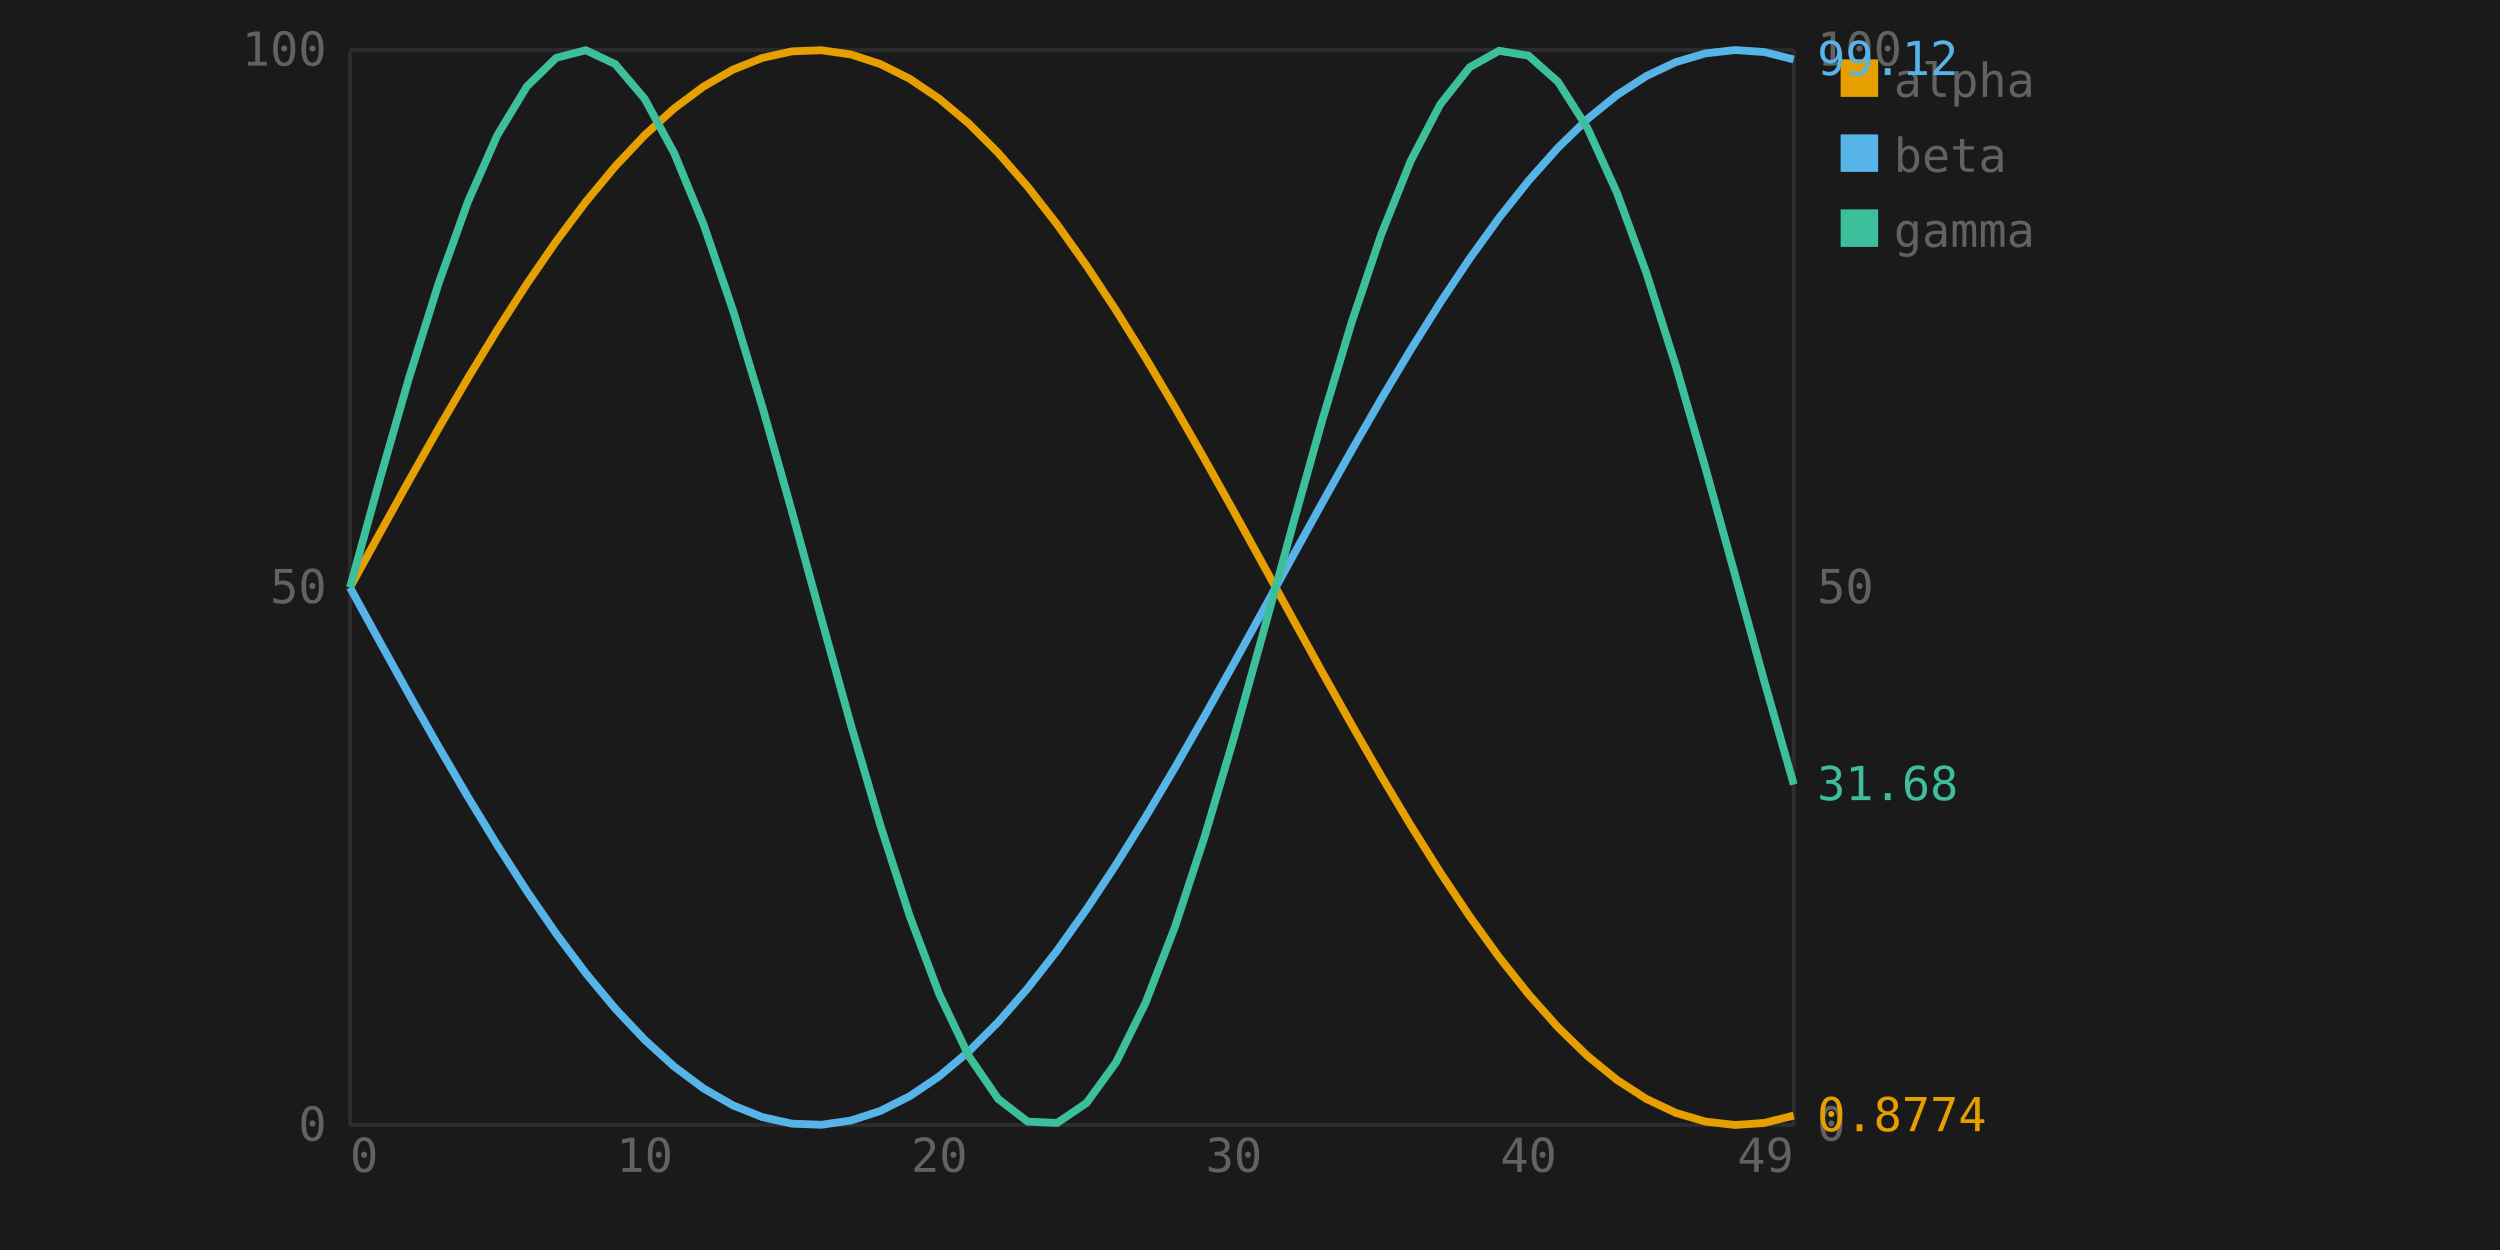
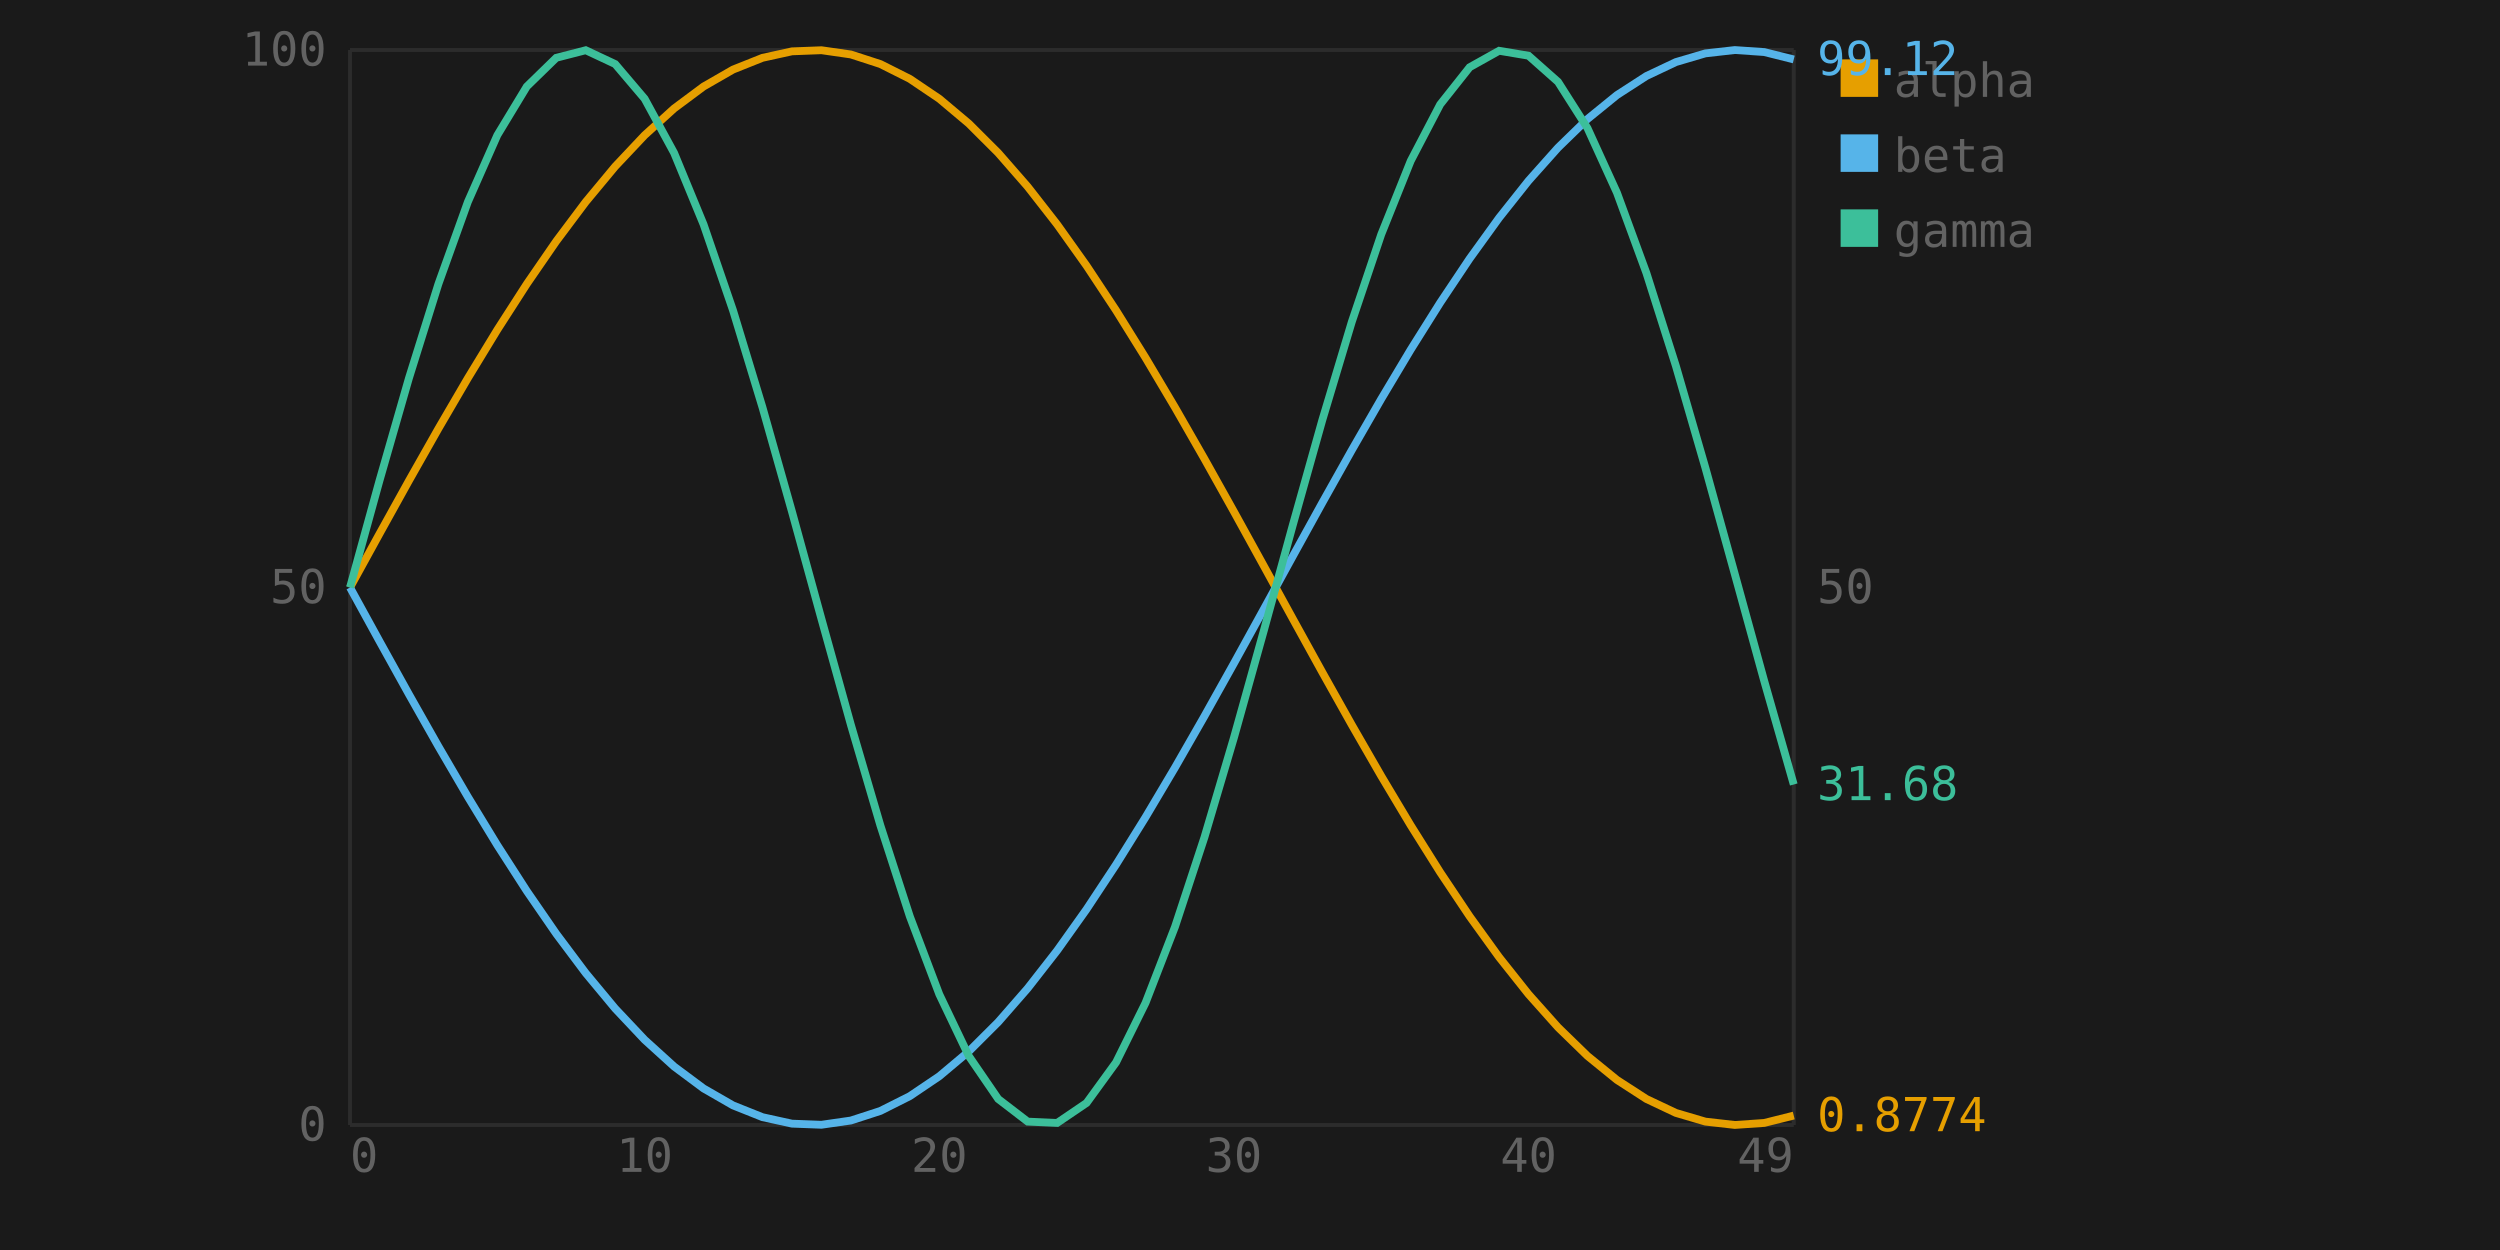
<svg xmlns="http://www.w3.org/2000/svg" viewBox="0 0 640 320" width="640" height="320">
  <rect width="100%" height="100%" fill="#1a1a1a" />
  <line x1="89.6" y1="12.8" x2="89.6" y2="288" stroke="#2c2c2c" stroke-width="1" />
  <line x1="89.6" y1="288" x2="459.2" y2="288" stroke="#2c2c2c" stroke-width="1" />
  <line x1="459.2" y1="12.8" x2="459.2" y2="288" stroke="#2c2c2c" stroke-width="1" />
  <line x1="89.6" y1="12.8" x2="459.2" y2="12.8" stroke="#2c2c2c" stroke-width="1" />
  <text x="83.6" y="292" text-anchor="end" font-size="12" font-family="monospace" fill="#626262">0</text>
-   <text x="465.2" y="292" text-anchor="start" font-size="12" font-family="monospace" fill="#626262">0</text>
  <text x="83.6" y="154.4" text-anchor="end" font-size="12" font-family="monospace" fill="#626262">50</text>
  <text x="465.2" y="154.4" text-anchor="start" font-size="12" font-family="monospace" fill="#626262">50</text>
  <text x="83.6" y="16.8" text-anchor="end" font-size="12" font-family="monospace" fill="#626262">100</text>
-   <text x="465.2" y="16.8" text-anchor="start" font-size="12" font-family="monospace" fill="#626262">100</text>
  <text x="89.6" y="300" text-anchor="start" font-size="12" font-family="monospace" fill="#626262">0</text>
  <text x="165.029" y="300" text-anchor="middle" font-size="12" font-family="monospace" fill="#626262">10</text>
  <text x="240.457" y="300" text-anchor="middle" font-size="12" font-family="monospace" fill="#626262">20</text>
  <text x="315.886" y="300" text-anchor="middle" font-size="12" font-family="monospace" fill="#626262">30</text>
  <text x="391.314" y="300" text-anchor="middle" font-size="12" font-family="monospace" fill="#626262">40</text>
  <text x="459.2" y="300" text-anchor="end" font-size="12" font-family="monospace" fill="#626262">49</text>
  <rect x="471.2" y="15.2" width="9.6" height="9.6" fill="#e69f00" />
  <text x="484.8" y="24.8" text-anchor="start" font-size="12" font-family="monospace" fill="#626262">alpha</text>
  <rect x="471.2" y="34.4" width="9.6" height="9.6" fill="#56b4e9" />
  <text x="484.8" y="44" text-anchor="start" font-size="12" font-family="monospace" fill="#626262">beta</text>
  <rect x="471.2" y="53.6" width="9.6" height="9.6" fill="#3cbf9a" />
  <text x="484.8" y="63.2" text-anchor="start" font-size="12" font-family="monospace" fill="#626262">gamma</text>
  <path d="M89.6 150.4 L97.143 136.663 L104.686 123.063 L112.229 109.736 L119.771 96.816 L127.314 84.431 L134.857 72.705 L142.4 61.756 L149.943 51.692 L157.486 42.614 L165.029 34.614 L172.571 27.77 L180.114 22.151 L187.657 17.814 L195.2 14.802 L202.743 13.145 L210.286 12.859 L217.829 13.947 L225.371 16.399 L232.914 20.189 L240.457 25.281 L248 31.622 L255.543 39.151 L263.086 47.791 L270.629 57.456 L278.171 68.05 L285.714 79.467 L293.257 91.593 L300.8 104.306 L308.343 117.479 L315.886 130.982 L323.429 144.679 L330.971 158.432 L338.514 172.106 L346.057 185.562 L353.6 198.668 L361.143 211.291 L368.686 223.305 L376.229 234.592 L383.771 245.037 L391.314 254.536 L398.857 262.995 L406.4 270.329 L413.943 276.464 L421.486 281.34 L429.029 284.908 L436.571 287.132 L444.114 287.989 L451.657 287.472 L459.2 285.585" fill="none" stroke="#e69f00" stroke-width="2" />
  <path d="M89.6 150.4 L97.143 164.137 L104.686 177.737 L112.229 191.064 L119.771 203.984 L127.314 216.369 L134.857 228.095 L142.4 239.044 L149.943 249.108 L157.486 258.186 L165.029 266.186 L172.571 273.03 L180.114 278.649 L187.657 282.986 L195.2 285.998 L202.743 287.655 L210.286 287.941 L217.829 286.853 L225.371 284.401 L232.914 280.611 L240.457 275.519 L248 269.178 L255.543 261.649 L263.086 253.009 L270.629 243.344 L278.171 232.75 L285.714 221.333 L293.257 209.207 L300.8 196.494 L308.343 183.321 L315.886 169.818 L323.429 156.121 L330.971 142.368 L338.514 128.694 L346.057 115.238 L353.6 102.132 L361.143 89.509 L368.686 77.495 L376.229 66.208 L383.771 55.763 L391.314 46.264 L398.857 37.805 L406.4 30.471 L413.943 24.336 L421.486 19.46 L429.029 15.892 L436.571 13.668 L444.114 12.811 L451.657 13.328 L459.2 15.215" fill="none" stroke="#56b4e9" stroke-width="2" />
  <path d="M89.6 150.4 L97.143 123.063 L104.686 96.816 L112.229 72.705 L119.771 51.692 L127.314 34.614 L134.857 22.151 L142.4 14.802 L149.943 12.859 L157.486 16.399 L165.029 25.281 L172.571 39.151 L180.114 57.456 L187.657 79.467 L195.2 104.306 L202.743 130.982 L210.286 158.432 L217.829 185.562 L225.371 211.291 L232.914 234.592 L240.457 254.536 L248 270.329 L255.543 281.34 L263.086 287.132 L270.629 287.472 L278.171 282.348 L285.714 271.963 L293.257 256.732 L300.8 237.262 L308.343 214.329 L315.886 188.848 L323.429 161.833 L330.971 134.363 L338.514 107.532 L346.057 82.41 L353.6 59.999 L361.143 41.191 L368.686 26.738 L376.229 17.214 L383.771 13 L391.314 14.264 L398.857 20.955 L406.4 32.807 L413.943 49.347 L421.486 69.915 L429.029 93.692 L436.571 119.73 L444.114 146.991 L451.657 174.387 L459.2 200.828" fill="none" stroke="#3cbf9a" stroke-width="2" />
  <text x="465.2" y="289.585" text-anchor="start" font-size="12" font-family="monospace" fill="#e69f00">0.8774</text>
  <text x="465.2" y="19.215" text-anchor="start" font-size="12" font-family="monospace" fill="#56b4e9">99.12</text>
  <text x="465.2" y="204.828" text-anchor="start" font-size="12" font-family="monospace" fill="#3cbf9a">31.68</text>
</svg>
